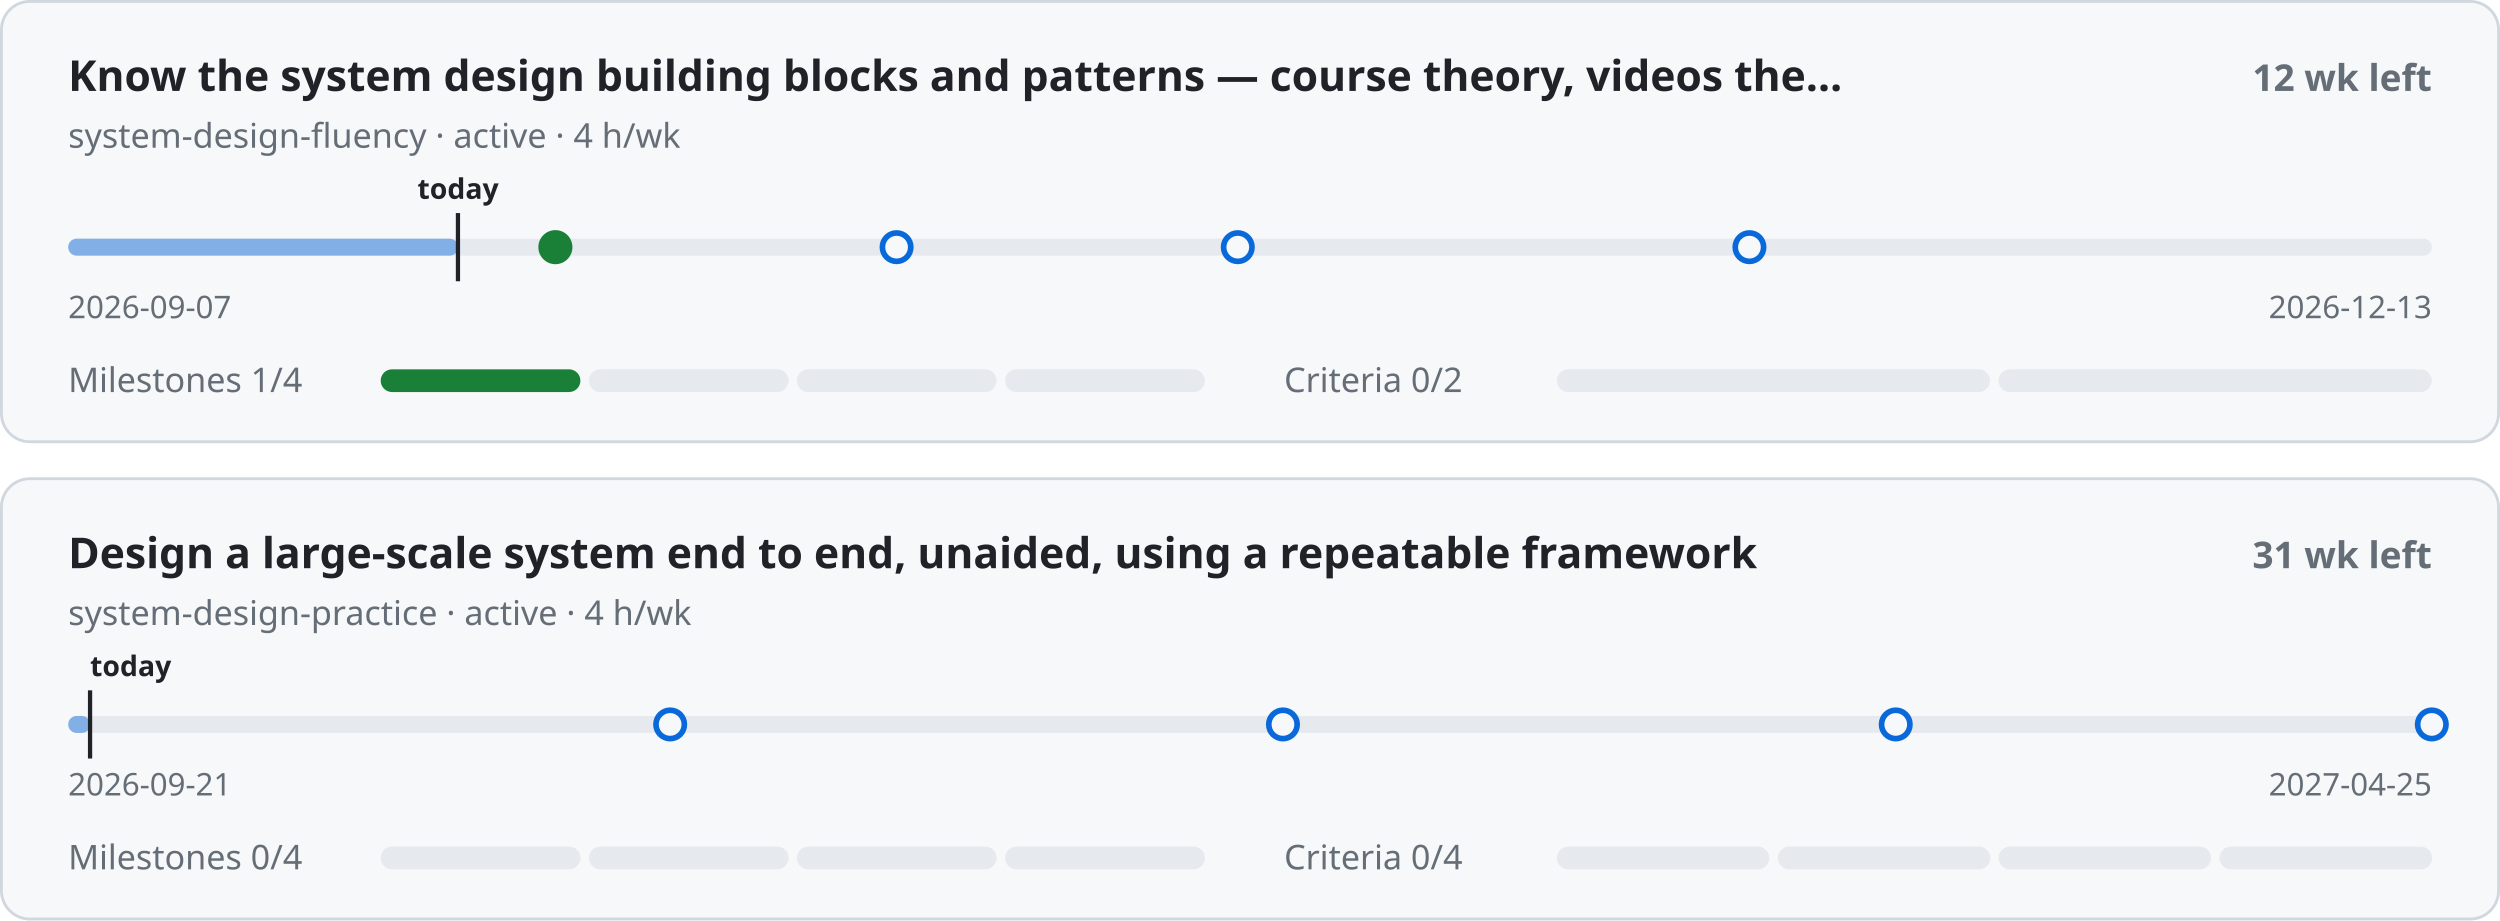
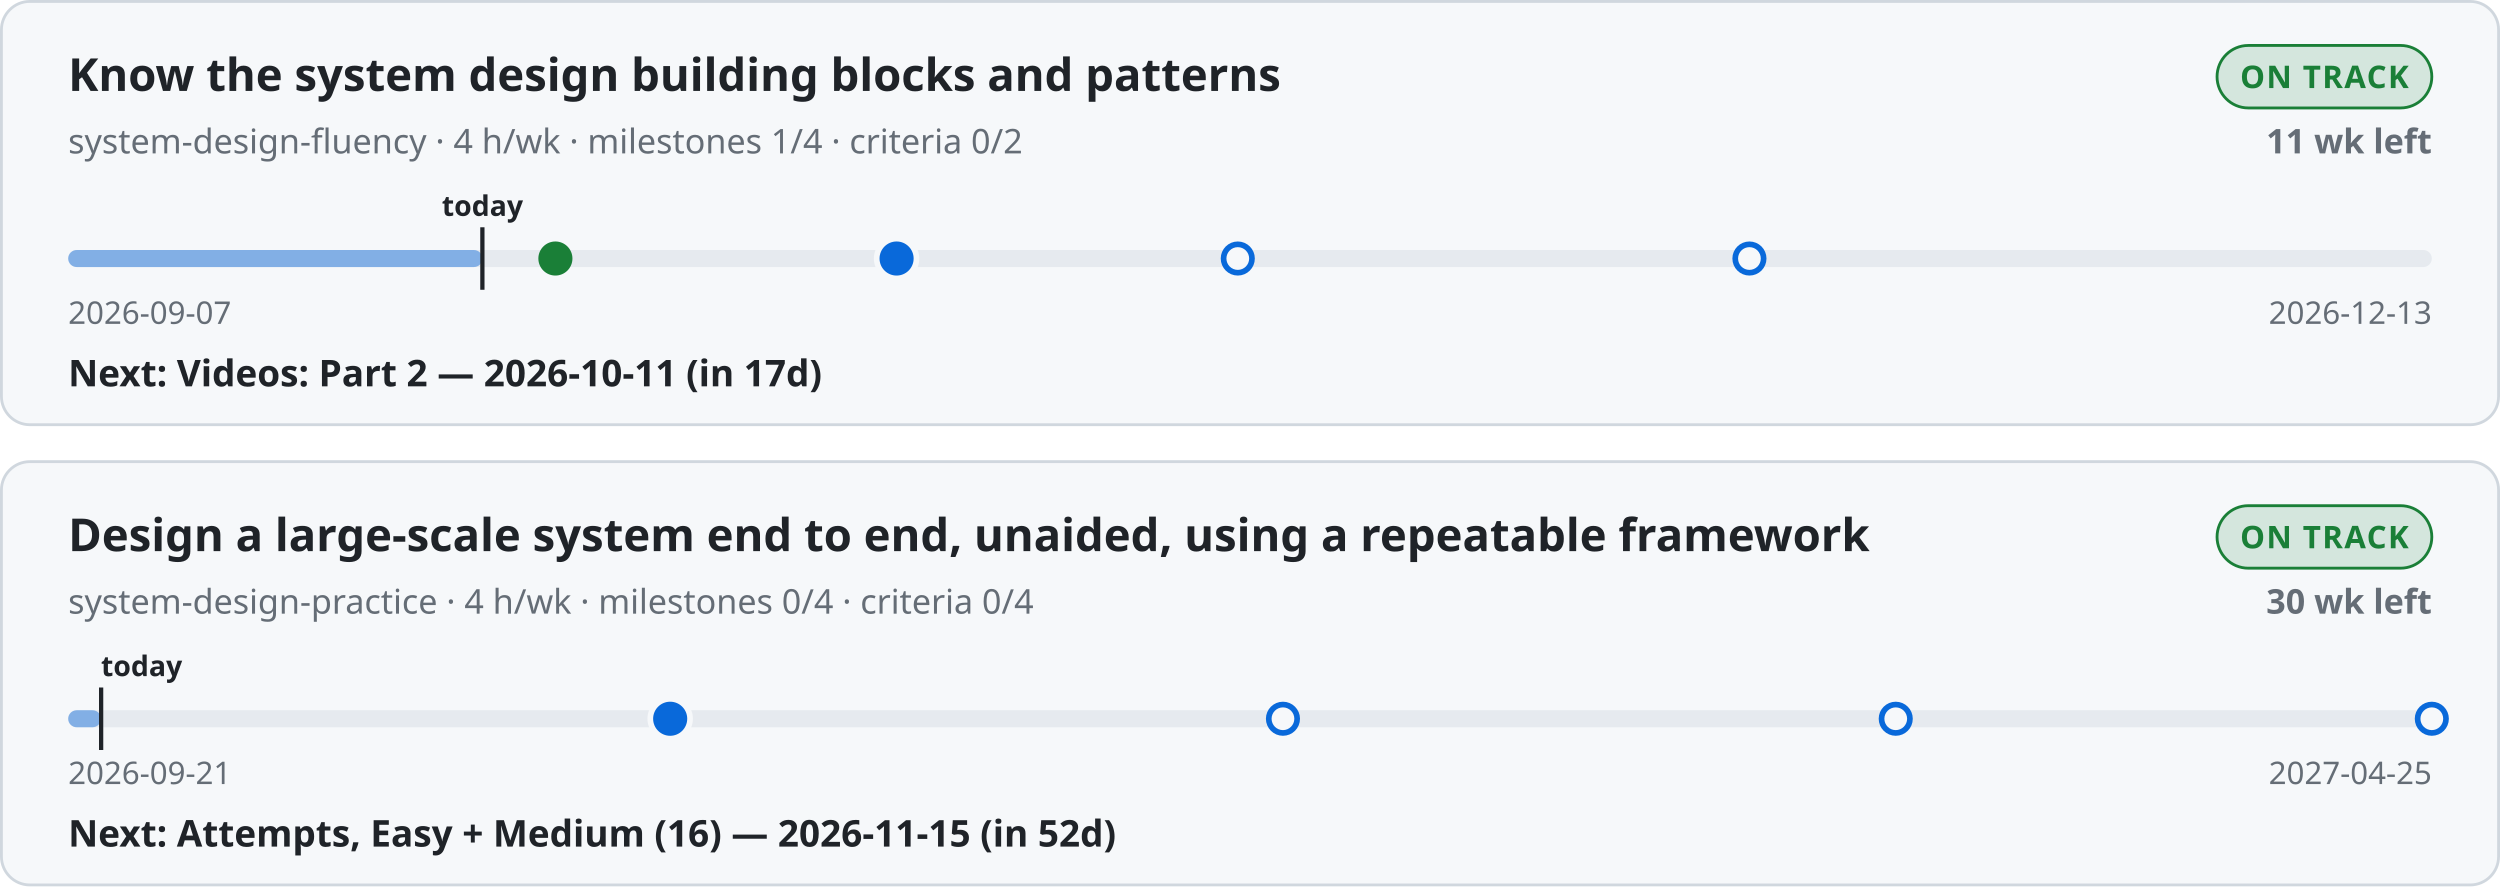
- <svg xmlns="http://www.w3.org/2000/svg" width="880" height="324" viewBox="0 0 880 324" font-family="-apple-system, BlinkMacSystemFont, 'Segoe UI', 'Noto Sans', Helvetica, Arial, sans-serif">
-   <rect x="0.5" y="0.5" width="879" height="155" rx="10" fill="#f6f8fa" stroke="#d0d7de" />
-   <text x="24" y="32" fill="#1f2328" font-size="15" font-weight="600" text-anchor="start">Know the system design building blocks and patterns — course theory, videos the…</text>
-   <text x="856" y="32" fill="#656d76" font-size="13" font-weight="600" text-anchor="end">12 wk left</text>
-   <text x="24" y="52" fill="#656d76" font-size="12" font-weight="400" text-anchor="start">system-design-fluency · active · 4 h/wk</text>
-   <rect x="24" y="84" width="832" height="6" rx="3" fill="#e6eaef" />
-   <rect x="24" y="84" width="137.237" height="6" rx="3" fill="#0969da" fill-opacity="0.45" />
-   <line x1="161.2" y1="75" x2="161.2" y2="99" stroke="#1f2328" stroke-width="1.5" />
-   <text x="161.237" y="70" fill="#1f2328" font-size="10" font-weight="600" text-anchor="middle">today</text>
-   <circle cx="195.5" cy="87" r="6" fill="#1a7f37" />
-   <circle cx="315.6" cy="87" r="5" fill="#f6f8fa" stroke="#0969da" stroke-width="2" />
-   <circle cx="435.7" cy="87" r="5" fill="#f6f8fa" stroke="#0969da" stroke-width="2" />
-   <circle cx="615.8" cy="87" r="5" fill="#f6f8fa" stroke="#0969da" stroke-width="2" />
-   <text x="24" y="112" fill="#656d76" font-size="11" font-weight="400" text-anchor="start">2026-09-07</text>
-   <text x="856" y="112" fill="#656d76" font-size="11" font-weight="400" text-anchor="end">2026-12-13</text>
-   <text x="24" y="138" fill="#656d76" font-size="12" font-weight="400" text-anchor="start">Milestones 1/4</text>
-   <rect x="134.0" y="130" width="70.3" height="8" rx="4" fill="#1a7f37" />
-   <rect x="207.3" y="130" width="70.3" height="8" rx="4" fill="#e6eaef" />
-   <rect x="280.5" y="130" width="70.3" height="8" rx="4" fill="#e6eaef" />
-   <rect x="353.8" y="130" width="70.3" height="8" rx="4" fill="#e6eaef" />
-   <text x="452" y="138" fill="#656d76" font-size="12" font-weight="400" text-anchor="start">Criteria 0/2</text>
-   <rect x="548.0" y="130" width="152.5" height="8" rx="4" fill="#e6eaef" />
-   <rect x="703.5" y="130" width="152.5" height="8" rx="4" fill="#e6eaef" />
-   <rect x="0.5" y="168.5" width="879" height="155" rx="10" fill="#f6f8fa" stroke="#d0d7de" />
-   <text x="24" y="200" fill="#1f2328" font-size="15" font-weight="600" text-anchor="start">Design a large-scale system end to end, unaided, using a repeatable framework</text>
-   <text x="856" y="200" fill="#656d76" font-size="13" font-weight="600" text-anchor="end">31 wk left</text>
-   <text x="24" y="220" fill="#656d76" font-size="12" font-weight="400" text-anchor="start">system-design-practice · active · 4 h/wk</text>
-   <rect x="24" y="252" width="832" height="6" rx="3" fill="#e6eaef" />
-   <rect x="24" y="252" width="7.704" height="6" rx="3" fill="#0969da" fill-opacity="0.45" />
-   <line x1="31.7" y1="243" x2="31.7" y2="267" stroke="#1f2328" stroke-width="1.5" />
-   <text x="31.704" y="238" fill="#1f2328" font-size="10" font-weight="600" text-anchor="start">today</text>
-   <circle cx="235.9" cy="255" r="5" fill="#f6f8fa" stroke="#0969da" stroke-width="2" />
-   <circle cx="451.6" cy="255" r="5" fill="#f6f8fa" stroke="#0969da" stroke-width="2" />
-   <circle cx="667.3" cy="255" r="5" fill="#f6f8fa" stroke="#0969da" stroke-width="2" />
-   <circle cx="856.0" cy="255" r="5" fill="#f6f8fa" stroke="#0969da" stroke-width="2" />
-   <text x="24" y="280" fill="#656d76" font-size="11" font-weight="400" text-anchor="start">2026-09-21</text>
-   <text x="856" y="280" fill="#656d76" font-size="11" font-weight="400" text-anchor="end">2027-04-25</text>
-   <text x="24" y="306" fill="#656d76" font-size="12" font-weight="400" text-anchor="start">Milestones 0/4</text>
-   <rect x="134.0" y="298" width="70.3" height="8" rx="4" fill="#e6eaef" />
-   <rect x="207.3" y="298" width="70.3" height="8" rx="4" fill="#e6eaef" />
-   <rect x="280.5" y="298" width="70.3" height="8" rx="4" fill="#e6eaef" />
-   <rect x="353.8" y="298" width="70.3" height="8" rx="4" fill="#e6eaef" />
-   <text x="452" y="306" fill="#656d76" font-size="12" font-weight="400" text-anchor="start">Criteria 0/4</text>
-   <rect x="548.0" y="298" width="74.8" height="8" rx="4" fill="#e6eaef" />
-   <rect x="625.8" y="298" width="74.8" height="8" rx="4" fill="#e6eaef" />
-   <rect x="703.5" y="298" width="74.8" height="8" rx="4" fill="#e6eaef" />
-   <rect x="781.3" y="298" width="74.8" height="8" rx="4" fill="#e6eaef" />
+ <svg xmlns="http://www.w3.org/2000/svg" width="880" height="312" viewBox="0 0 880 312" font-family="-apple-system, BlinkMacSystemFont, 'Segoe UI', 'Noto Sans', Helvetica, Arial, sans-serif">
+   <rect x="0.5" y="0.5" width="879" height="149" rx="10" fill="#f6f8fa" stroke="#d0d7de" />
+   <text x="24" y="32" fill="#1f2328" font-size="16" font-weight="600" text-anchor="start">Know the system design building blocks and patterns</text>
+   <rect x="780.4" y="16" width="75.6" height="22" rx="11" fill="#1a7f37" stroke="#1a7f37" fill-opacity="0.15" />
+   <text x="818.2" y="31" fill="#1a7f37" font-size="11" font-weight="700" text-anchor="middle" letter-spacing="0.5">ON TRACK</text>
+   <text x="24" y="54" fill="#656d76" font-size="12" font-weight="400" text-anchor="start">system-design-fluency · 4 h/wk · milestones 1/4 · criteria 0/2</text>
+   <text x="856" y="54" fill="#656d76" font-size="12" font-weight="600" text-anchor="end">11 wk left</text>
+   <rect x="24" y="88" width="832" height="6" rx="3" fill="#e6eaef" />
+   <rect x="24" y="88" width="145.814" height="6" rx="3" fill="#0969da" fill-opacity="0.45" />
+   <line x1="169.8" y1="80" x2="169.8" y2="102" stroke="#1f2328" stroke-width="1.5" />
+   <text x="169.814" y="76" fill="#1f2328" font-size="10" font-weight="600" text-anchor="middle">today</text>
+   <circle cx="195.5" cy="91" r="6" fill="#1a7f37" />
+   <circle cx="315.6" cy="91" r="7" fill="#0969da" stroke="#f6f8fa" stroke-width="2" />
+   <circle cx="435.7" cy="91" r="5" fill="#f6f8fa" stroke="#0969da" stroke-width="2" />
+   <circle cx="615.8" cy="91" r="5" fill="#f6f8fa" stroke="#0969da" stroke-width="2" />
+   <text x="24" y="114" fill="#656d76" font-size="11" font-weight="400" text-anchor="start">2026-09-07</text>
+   <text x="856" y="114" fill="#656d76" font-size="11" font-weight="400" text-anchor="end">2026-12-13</text>
+   <text x="24" y="136" fill="#1f2328" font-size="13" font-weight="600" text-anchor="start">Next: Videos: Part 2 — 2026-10-11 (in 17d)</text>
+   <rect x="0.5" y="162.5" width="879" height="149" rx="10" fill="#f6f8fa" stroke="#d0d7de" />
+   <text x="24" y="194" fill="#1f2328" font-size="16" font-weight="600" text-anchor="start">Design a large-scale system end to end, unaided, using a repeatable framework</text>
+   <rect x="780.4" y="178" width="75.6" height="22" rx="11" fill="#1a7f37" stroke="#1a7f37" fill-opacity="0.15" />
+   <text x="818.2" y="193" fill="#1a7f37" font-size="11" font-weight="700" text-anchor="middle" letter-spacing="0.5">ON TRACK</text>
+   <text x="24" y="216" fill="#656d76" font-size="12" font-weight="400" text-anchor="start">system-design-practice · 4 h/wk · milestones 0/4 · criteria 0/4</text>
+   <text x="856" y="216" fill="#656d76" font-size="12" font-weight="600" text-anchor="end">30 wk left</text>
+   <rect x="24" y="250" width="832" height="6" rx="3" fill="#e6eaef" />
+   <rect x="24" y="250" width="11.556" height="6" rx="3" fill="#0969da" fill-opacity="0.45" />
+   <line x1="35.6" y1="242" x2="35.6" y2="264" stroke="#1f2328" stroke-width="1.5" />
+   <text x="35.556" y="238" fill="#1f2328" font-size="10" font-weight="600" text-anchor="start">today</text>
+   <circle cx="235.9" cy="253" r="7" fill="#0969da" stroke="#f6f8fa" stroke-width="2" />
+   <circle cx="451.6" cy="253" r="5" fill="#f6f8fa" stroke="#0969da" stroke-width="2" />
+   <circle cx="667.3" cy="253" r="5" fill="#f6f8fa" stroke="#0969da" stroke-width="2" />
+   <circle cx="856.0" cy="253" r="5" fill="#f6f8fa" stroke="#0969da" stroke-width="2" />
+   <text x="24" y="276" fill="#656d76" font-size="11" font-weight="400" text-anchor="start">2026-09-21</text>
+   <text x="856" y="276" fill="#656d76" font-size="11" font-weight="400" text-anchor="end">2027-04-25</text>
+   <text x="24" y="298" fill="#1f2328" font-size="13" font-weight="600" text-anchor="start">Next: Attempts, Easy + Medium (16) — 2026-11-15 (in 52d)</text>
</svg>
